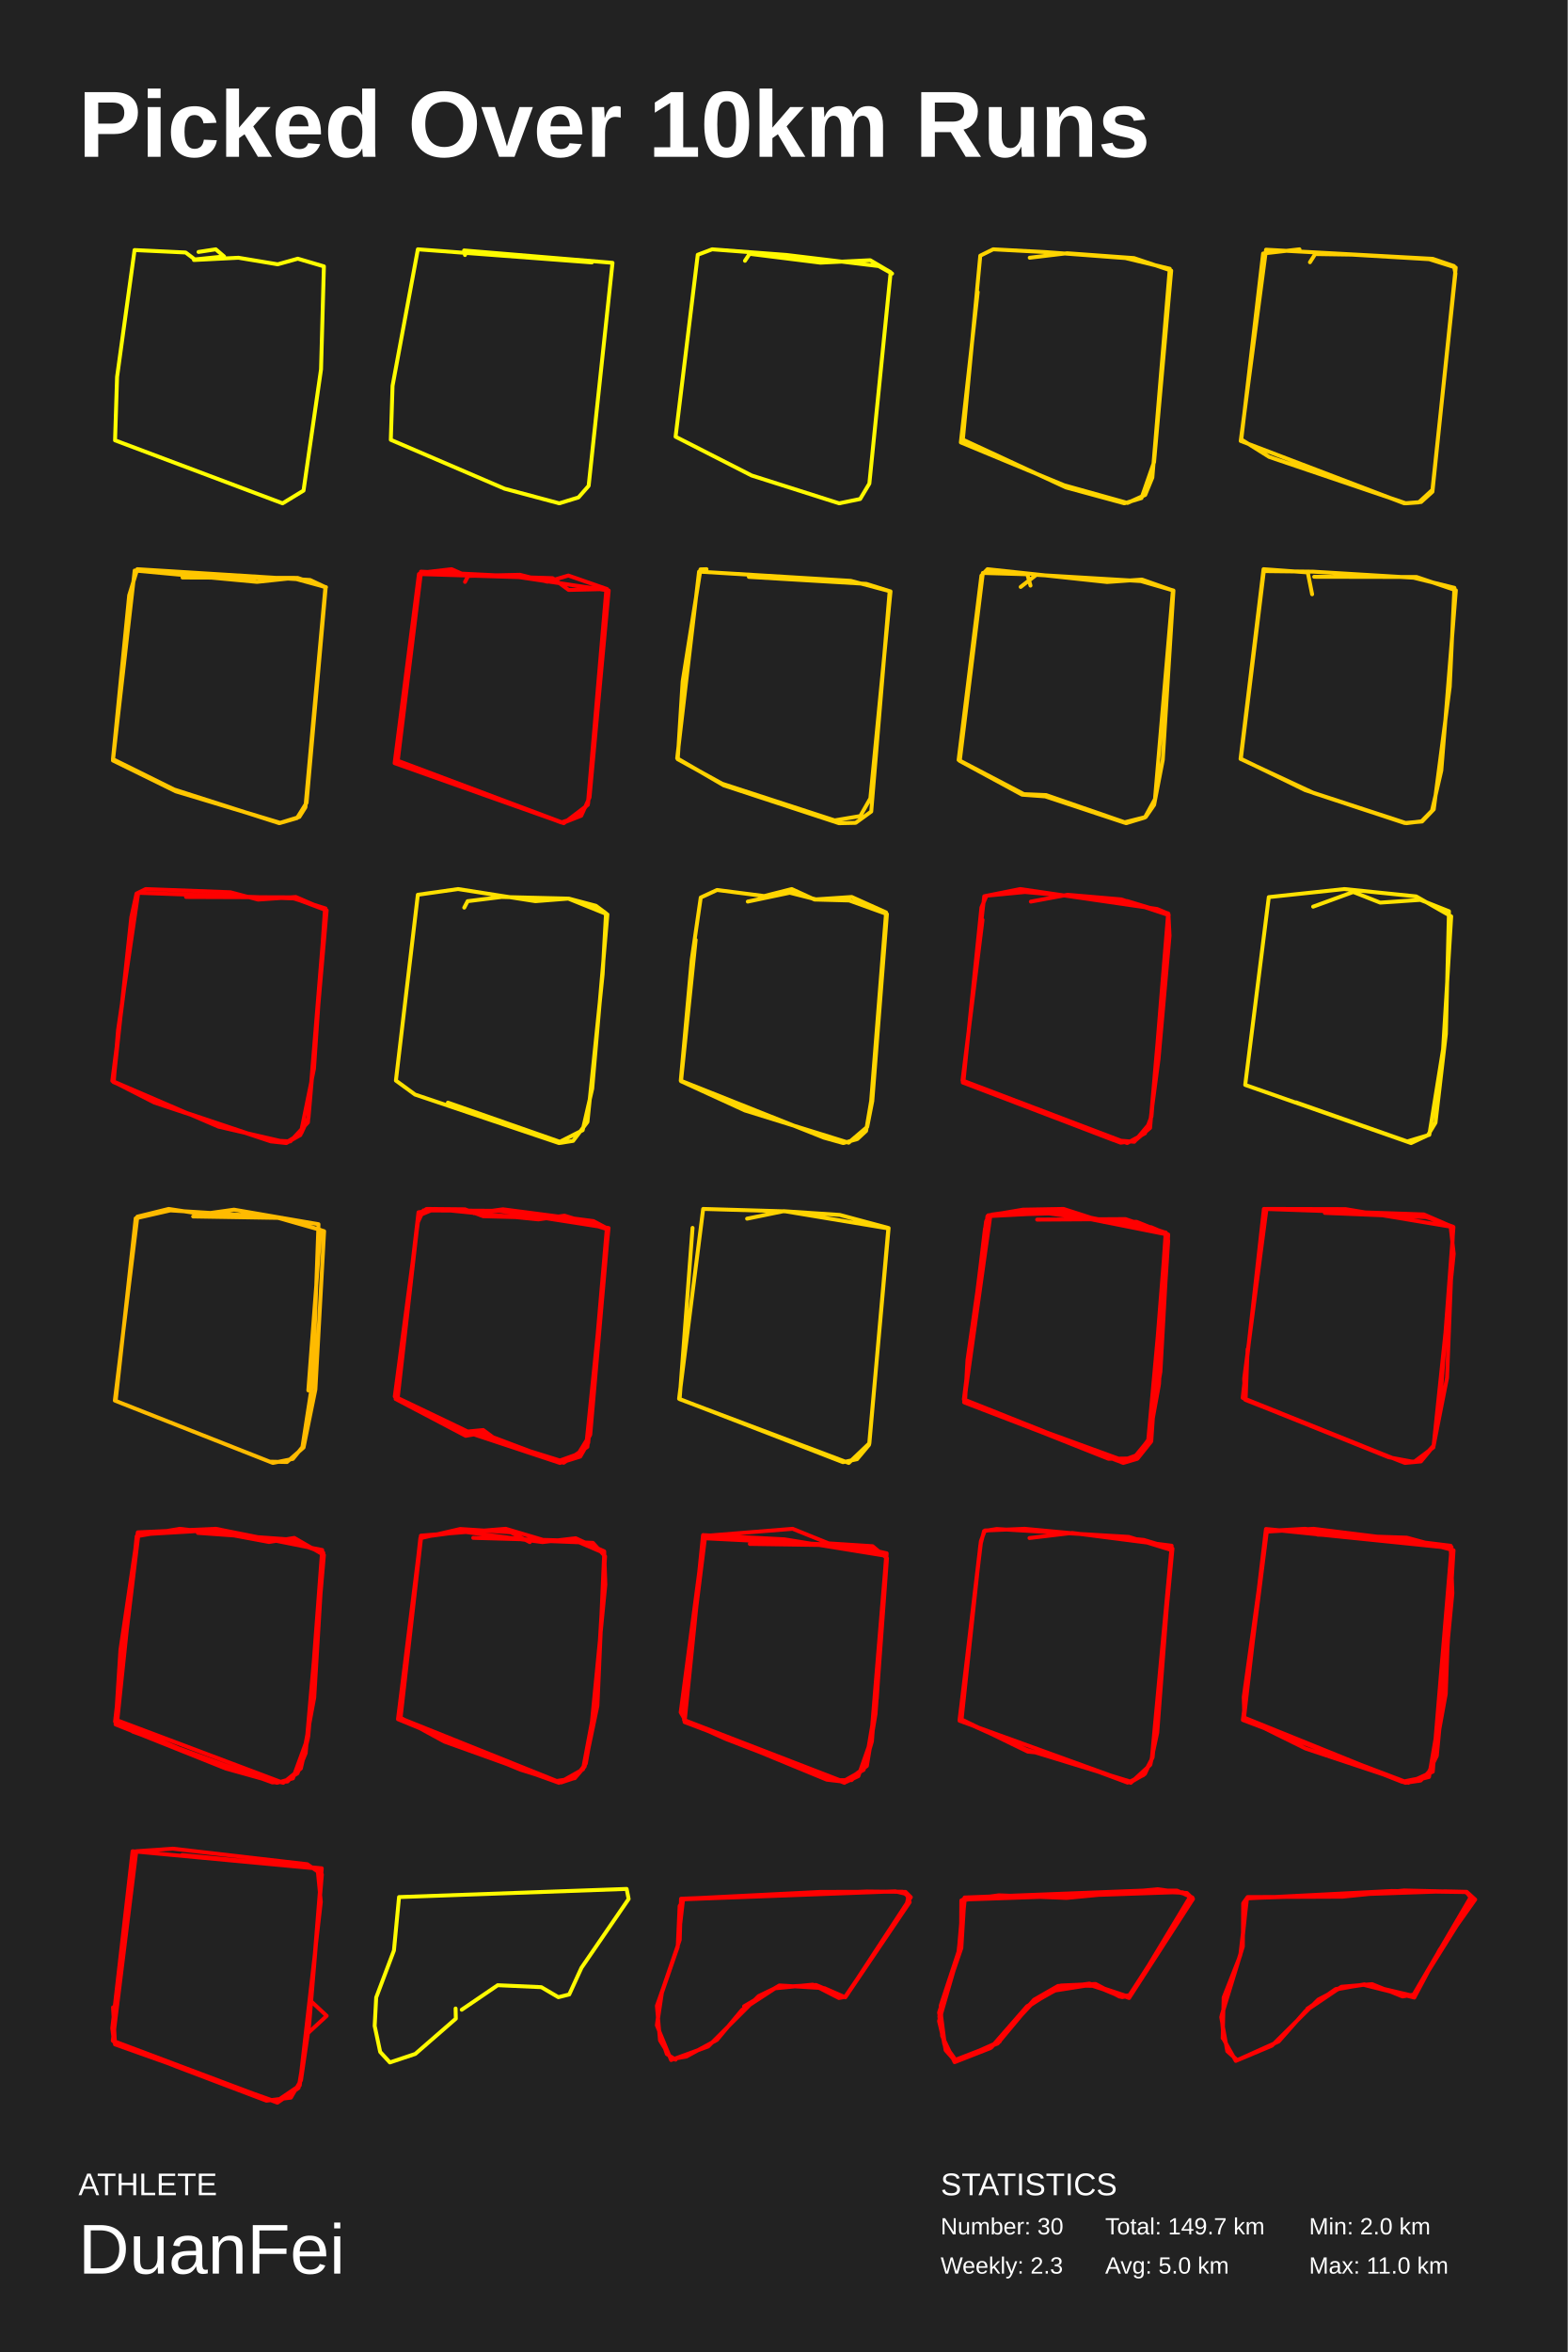
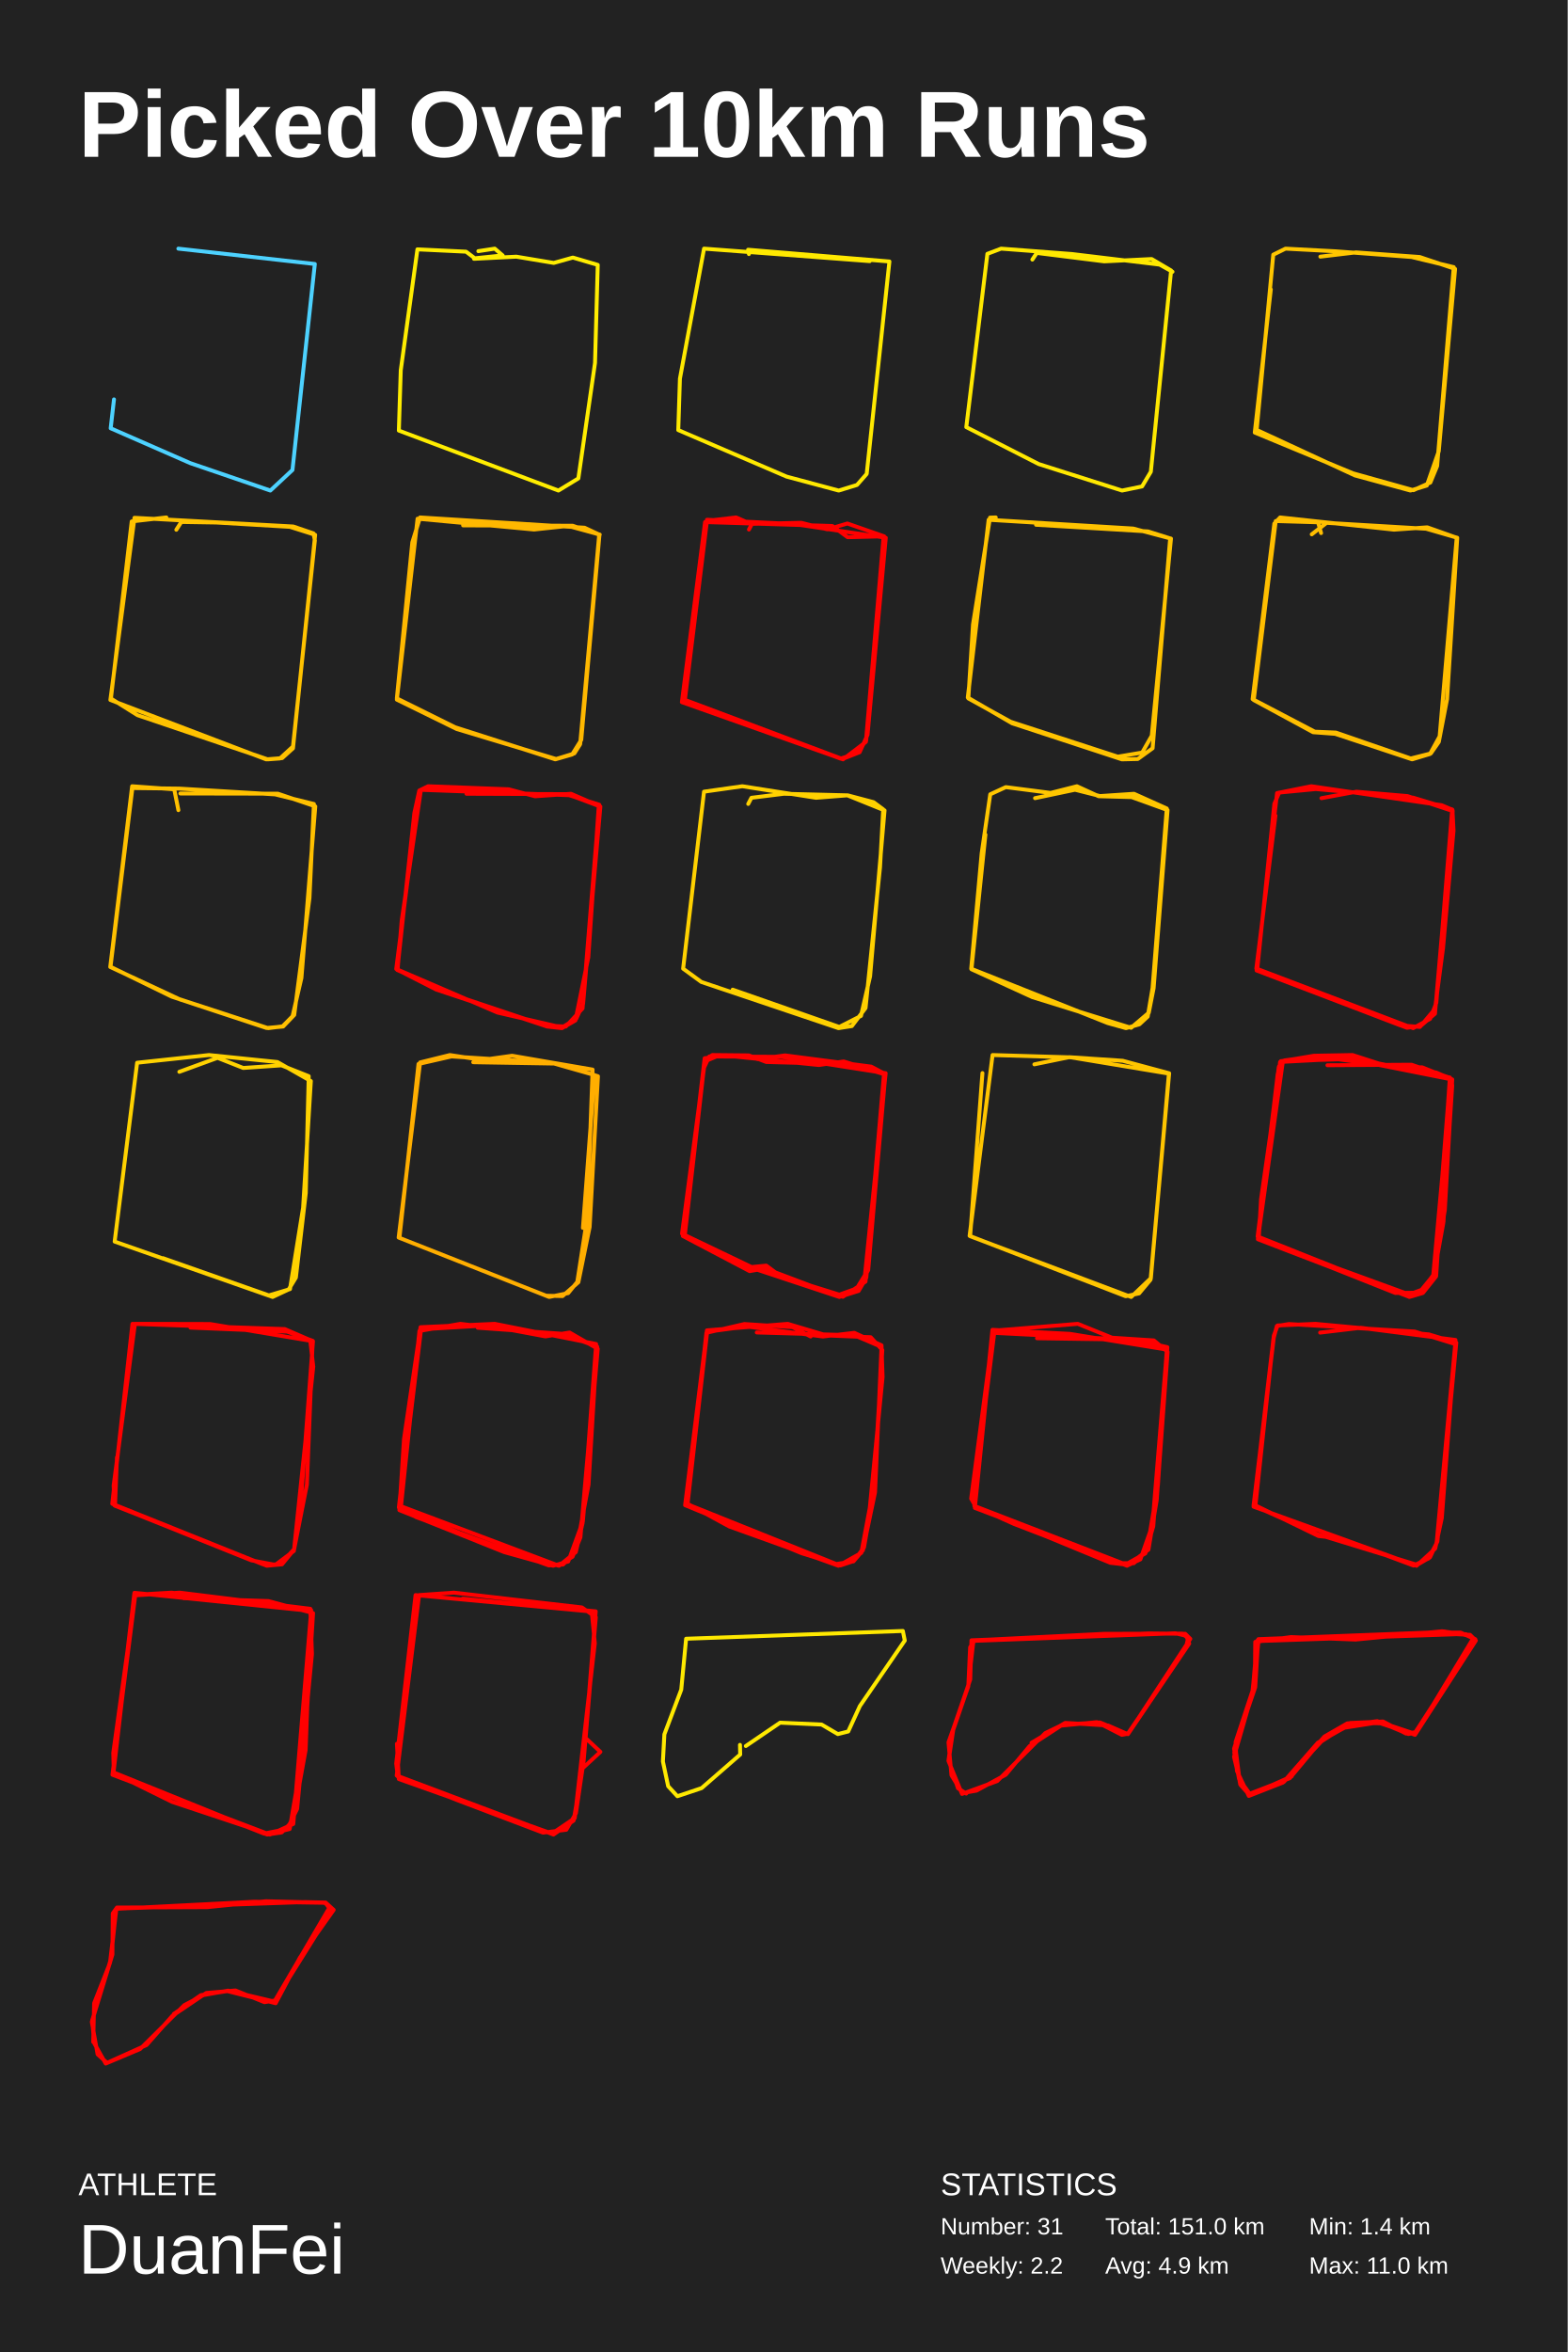
<svg xmlns="http://www.w3.org/2000/svg" baseProfile="full" height="300mm" version="1.1" viewBox="0,0,200,300" width="200mm">
  <defs />
  <rect fill="#222222" height="300" width="200" x="0" y="0" />
  <text fill="#FFFFFF" style="font-size:12px; font-family:Arial; font-weight:bold;" x="10" y="20">Picked Over 10km Runs</text>
  <text fill="#FFFFFF" style="font-size:4px; font-family:Arial" x="10" y="280">ATHLETE</text>
  <text fill="#FFFFFF" style="font-size:9px; font-family:Arial" x="10" y="290">DuanFei</text>
  <text fill="#FFFFFF" style="font-size:4px; font-family:Arial" x="120" y="280">STATISTICS</text>
-   <text fill="#FFFFFF" style="font-size:3px; font-family:Arial" x="120" y="285">Number: 30</text>
-   <text fill="#FFFFFF" style="font-size:3px; font-family:Arial" x="120" y="290">Weekly: 2.3</text>
-   <text fill="#FFFFFF" style="font-size:3px; font-family:Arial" x="141" y="285">Total: 149.7 km</text>
-   <text fill="#FFFFFF" style="font-size:3px; font-family:Arial" x="141" y="290">Avg: 5.0 km</text>
-   <text fill="#FFFFFF" style="font-size:3px; font-family:Arial" x="167" y="285">Min: 2.0 km</text>
+   <text fill="#FFFFFF" style="font-size:3px; font-family:Arial" x="120" y="285">Number: 31</text>
+   <text fill="#FFFFFF" style="font-size:3px; font-family:Arial" x="120" y="290">Weekly: 2.2</text>
+   <text fill="#FFFFFF" style="font-size:3px; font-family:Arial" x="141" y="285">Total: 151.0 km</text>
+   <text fill="#FFFFFF" style="font-size:3px; font-family:Arial" x="141" y="290">Avg: 4.9 km</text>
+   <text fill="#FFFFFF" style="font-size:3px; font-family:Arial" x="167" y="285">Min: 1.4 km</text>
  <text fill="#FFFFFF" style="font-size:3px; font-family:Arial" x="167" y="290">Max: 11.0 km</text>
-   <polyline fill="none" points="24.743,33.163 30.415,32.876 35.429,33.713 37.991,32.996 41.322,33.976 40.956,47.104 38.723,62.574 36.052,64.2 14.678,56.166 14.935,48.084 17.167,31.896 23.681,32.207 24.853,33.091 28.586,32.709 27.524,31.8 25.328,32.135" stroke="#ffff00" stroke-linecap="round" stroke-linejoin="round" stroke-width="0.5" />
-   <polyline fill="none" points="59.323,32.528 59.212,31.946 78.142,33.522 75.098,61.969 73.799,63.448 71.349,64.2 64.371,62.333 49.858,56.1 50.081,49.213 53.31,31.8 75.507,33.473" stroke="#fffb00" stroke-linecap="round" stroke-linejoin="round" stroke-width="0.5" />
-   <polyline fill="none" points="95.041,33.264 95.629,32.376 104.665,33.504 111.02,33.192 113.628,34.728 110.91,61.68 109.734,63.648 107.053,64.2 95.886,60.648 86.188,55.704 89.017,32.496 90.853,31.8 100.331,32.52 112.085,33.936 113.812,34.896" stroke="#fff900" stroke-linecap="round" stroke-linejoin="round" stroke-width="0.5" />
-   <polyline fill="none" points="131.369,32.872 136.146,32.3 144.678,32.92 149.418,34.516 147.231,58.935 145.626,63.533 143.439,64.2 136,62.175 122.837,56.076 125.061,32.61 126.702,31.8 133.448,32.157 143.584,32.92 149.236,34.278 147.012,60.912 146.1,63.128 143.84,64.152 135.745,61.889 122.582,56.434 124.733,37.256" stroke="#ffd500" stroke-linecap="round" stroke-linejoin="round" stroke-width="0.5" />
-   <polyline fill="none" points="167.119,33.449 167.787,32.406 172.464,32.479 182.337,33.061 185.715,34.128 182.746,62.721 181.298,64.03 179.145,64.2 158.285,56.246 161.514,31.849 182.783,33.013 185.493,33.934 185.678,34.88 182.746,62.478 181.001,64.079 179.368,64.2 161.922,58.283 158.359,56.052 161.143,32.334 165.783,31.8" stroke="#ffd000" stroke-linecap="round" stroke-linejoin="round" stroke-width="0.5" />
-   <polyline fill="none" points="23.285,73.663 37.966,73.711 41.553,74.92 39.112,102.391 37.892,104.348 35.636,105.0 22.213,100.699 14.41,96.834 16.481,75.934 17.516,72.6 39.556,73.977 41.516,74.895 38.965,102.971 38.188,104.203 35.747,104.952 22.435,100.941 14.41,97.003 17.183,72.769 32.789,74.219 37.337,73.736 41.59,74.895" stroke="#ffc600" stroke-linecap="round" stroke-linejoin="round" stroke-width="0.5" />
-   <polyline fill="none" points="59.326,74.222 59.728,73.459 66.337,73.316 69.843,74.199 72.508,73.411 77.365,75.105 74.992,102.662 71.924,105.0 50.343,97.342 53.447,73.22 70.5,73.745 72.545,75.248 77.438,75.129 75.028,102.495 73.75,104.189 71.596,104.905 50.598,97.031 53.702,72.91 65.351,73.483 77.657,75.32 75.211,101.708 74.152,104.046 71.851,104.952 50.744,97.031 53.702,73.053 57.61,72.6 59.289,73.34" stroke="red" stroke-linecap="round" stroke-linejoin="round" stroke-width="0.5" />
-   <polyline fill="none" points="95.537,73.584 110.524,74.472 113.5,75.408 111.149,103.512 109.165,104.952 107.034,105.0 92.341,100.176 86.39,96.72 89.182,72.912 108.541,74.088 113.61,75.432 111.038,101.832 109.753,104.088 106.483,104.64 92.121,99.96 86.464,96.84 87.088,86.928 89.366,72.624 90.137,72.6" stroke="#ffd200" stroke-linecap="round" stroke-linejoin="round" stroke-width="0.5" />
-   <polyline fill="none" points="130.216,74.863 132.205,73.322 145.542,74.117 149.705,75.32 148.342,96.936 147.237,102.665 146.169,104.206 143.479,104.88 133.458,101.413 130.621,101.293 122.295,96.936 125.205,73.418 125.979,72.6 141.232,74.237 145.69,73.924 149.632,75.32 147.348,101.919 146.058,104.278 143.663,105.0 133.347,101.582 130.4,101.365 122.442,97.057 125.389,73.081 131.063,73.25 131.468,74.694" stroke="#ffcc00" stroke-linecap="round" stroke-linejoin="round" stroke-width="0.5" />
-   <polyline fill="none" points="167.657,73.57 180.723,73.594 185.734,75.292 183.878,98.283 182.69,103.399 181.354,104.757 179.424,105.0 166.506,100.78 158.303,96.779 161.236,72.843 167.509,72.915 180.352,73.691 185.548,74.977 184.954,87.588 182.913,103.23 181.428,104.782 179.201,104.976 167.583,101.144 158.266,96.803 161.199,72.6 166.841,73.012 167.397,75.801" stroke="#ffce00" stroke-linecap="round" stroke-linejoin="round" stroke-width="0.5" />
-   <polyline fill="none" points="23.736,114.409 37.227,114.457 41.454,116.042 40.057,136.313 38.33,144.767 36.528,145.8 34.543,145.584 19.692,140.636 14.509,137.994 15.06,131.39 17.634,113.88 37.484,114.601 41.528,115.874 39.286,143.158 37.043,145.584 34.213,145.44 22.67,141.573 14.472,138.018 16.751,117.003 17.413,113.976 18.589,113.4 29.397,113.808 32.926,114.745 37.742,114.409 41.675,116.114 39.359,142.534 38.44,144.551 36.528,145.704 27.89,143.711 14.325,137.874 16.31,122.407" stroke="red" stroke-linecap="round" stroke-linejoin="round" stroke-width="0.5" />
-   <polyline fill="none" points="59.228,115.768 59.658,114.947 64,114.408 72.576,114.619 76.021,115.534 77.313,116.495 76.882,124.278 74.944,143.104 73.114,145.519 71.32,145.8 52.948,139.611 50.508,137.829 53.307,114.127 58.438,113.4 68.306,114.947 72.504,114.619 77.492,116.635 75.554,138.861 74.334,144.159 71.428,145.636 57.146,140.642" stroke="#ffe100" stroke-linecap="round" stroke-linejoin="round" stroke-width="0.5" />
-   <polyline fill="none" points="95.4,114.997 100.755,113.87 104.097,114.715 108.66,114.41 113.044,116.382 111.14,140.424 110.493,144.25 109.379,145.283 107.582,145.8 105.139,145.119 86.848,137.841 88.249,122.392 89.399,114.48 91.483,113.517 97.485,114.292 101.006,113.4 103.917,114.738 108.337,114.856 113.152,116.593 111.284,140.447 110.637,143.734 108.265,145.753 95.041,141.644 86.884,137.912 88.752,119.88" stroke="#ffd500" stroke-linecap="round" stroke-linejoin="round" stroke-width="0.5" />
-   <polyline fill="none" points="131.513,115.001 136.198,114.13 143.046,114.719 149.1,116.72 146.722,143.869 144.812,145.494 142.974,145.753 122.828,138.077 125.567,114.318 130.144,113.4 147.623,115.943 149.064,116.555 149.208,119.357 147.803,135.087 146.722,143.234 144.703,145.635 142.073,145.423 122.9,138.077 125.206,115.755 125.855,114.248 130.756,113.777 143.803,114.931 149.028,116.508 146.902,142.409 146.073,144.552 143.803,145.8 122.792,137.818 125.35,117.332" stroke="red" stroke-linecap="round" stroke-linejoin="round" stroke-width="0.5" />
-   <polyline fill="none" points="167.524,115.646 172.644,113.774 176.082,115.131 181.202,114.78 184.854,116.231 184.46,131.881 183.135,143.203 182.169,144.794 180.02,145.8 158.86,138.384 161.867,114.429 171.499,113.4 180.665,114.336 185.14,116.886 184.102,133.846 182.348,144.747 179.519,145.589 165.34,140.607" stroke="#ffe200" stroke-linecap="round" stroke-linejoin="round" stroke-width="0.5" />
-   <polyline fill="none" points="24.64,155.163 36.031,155.35 41.35,157.041 40.236,177.232 38.727,184.628 36.606,186.483 34.414,186.436 14.65,178.641 17.525,155.186 21.514,154.2 25.826,154.857 29.851,154.294 40.631,156.149 39.912,175.988 38.583,184.581 37.361,186.083 34.81,186.6 14.758,178.688 17.309,155.397 21.729,154.388 35.097,155.233 40.883,156.877 39.337,177.35" stroke="#ffbb00" stroke-linecap="round" stroke-linejoin="round" stroke-width="0.5" />
-   <polyline fill="none" points="60.476,154.749 64.164,154.248 75.704,155.751 77.42,156.658 75.046,184.023 74.024,185.789 71.431,186.6 59.417,182.616 50.726,178.417 53.392,155.059 55.437,154.2 68.692,155.536 72.015,155.059 77.603,156.777 75.302,182.997 73.841,185.765 71.468,186.552 61.462,182.783 59.417,183.141 50.47,178.441 53.428,154.892 54.414,154.2 59.308,154.248 61.645,155.131 73.148,155.441 77.603,156.825 74.937,184.548 71.906,186.576 63.544,183.809 61.645,182.401 59.673,182.592 50.361,178.13 53.319,155.87 54.013,154.391 63.617,154.439 77.639,156.634 74.864,183.665 73.768,185.455 71.431,186.29 59.709,182.64 50.58,178.345 53.392,154.629 54.706,154.439" stroke="red" stroke-linecap="round" stroke-linejoin="round" stroke-width="0.5" />
-   <polyline fill="none" points="95.312,155.444 99.963,154.487 107.142,154.966 113.368,156.641 110.878,184.279 109.339,186.121 107.545,186.504 86.632,178.416 89.708,154.2 100.22,154.511 113.331,156.689 110.914,184.088 108.277,186.6 86.705,178.464 88.353,156.617" stroke="#ffd400" stroke-linecap="round" stroke-linejoin="round" stroke-width="0.5" />
-   <polyline fill="none" points="132.316,155.565 143.58,155.496 148.752,157.255 146.662,183.499 145.528,185.443 143.368,186.299 123,178.871 125.976,155.126 133.485,154.732 146.874,156.538 148.858,157.394 149.035,158.25 147.831,176.741 146.556,183.754 145.387,185.559 144.041,186.299 141.242,185.883 123.107,178.917 123.425,173.501 126.082,155.01 135.221,154.732 148.823,157.44 147.866,176.51 146.52,183.684 144.607,186.021 141.419,186.068 123.036,178.755 125.657,156.723 126.401,154.964 135.575,154.617 148.716,157.209 146.874,183.846 145.103,186.068 143.297,186.6 122.965,178.5 125.799,155.797 126.401,154.987 130.51,154.293 135.681,154.2 140.853,155.866 144.997,155.843 149.035,157.463 148.043,174.959 146.591,183.522 144.785,185.998 142.518,186.299 123.071,178.547 125.834,155.704 126.578,154.917 130.651,154.362 145.67,156.237 148.893,157.44 146.485,183.73 145.528,185.42 143.155,186.299 123,178.847 126.33,155.172" stroke="red" stroke-linecap="round" stroke-linejoin="round" stroke-width="0.5" />
-   <polyline fill="none" points="169.019,154.708 181.944,155.241 185.388,156.475 184.61,175.736 182.907,184.374 181.018,186.431 178.722,186.406 158.538,178.301 161.241,154.2 181.648,154.902 185.055,156.378 185.462,159.935 182.87,184.616 180.388,186.479 177.166,185.874 158.834,178.518 158.723,175.857 161.575,154.2 171.648,154.224 185.425,156.523 183.611,180.527 182.87,184.471 181.277,186.406 179.24,186.6 158.908,178.567 159.167,172.082" stroke="red" stroke-linecap="round" stroke-linejoin="round" stroke-width="0.5" />
-   <polyline fill="none" points="25.241,195.522 37.185,196.376 41.214,198.012 40.089,216.537 38.419,225.431 36.676,227.234 34.752,227.353 16.964,220.878 14.786,219.407 17.654,195.735 26.439,195.213 34.317,196.684 37.548,196.162 41.323,198.344 39.327,221.47 37.366,226.831 35.333,227.4 28.799,225.574 14.749,219.952 15.367,210.418 17.581,195.451 27.528,195 41.105,197.704 39.29,221.684 38.383,225.574 36.132,227.4 14.967,219.431 17.436,195.949 22.918,195 37.693,196.755 41.251,198.06 39,223.605 37.947,226.19 36.023,227.376 28.036,225.194 14.677,219.597 16.419,204.464" stroke="red" stroke-linecap="round" stroke-linejoin="round" stroke-width="0.5" />
-   <polyline fill="none" points="60.373,196.156 73.438,196.533 77.083,198.089 76.217,217.567 74.593,225.325 73.33,226.811 71.02,227.164 51.097,219.171 53.732,196.061 59.001,195.354 69.215,196.698 73.438,196.203 77.083,197.877 77.228,202.122 75.315,221.67 74.737,224.948 73.366,226.763 71.597,227.353 66.4,225.726 50.772,219.288 53.696,195.873 64.523,195.0 69.757,196.556 75.64,196.792 77.192,198.514 76.073,216.671 74.376,225.679 71.309,227.4 56.691,222.142 51.061,219.076 53.624,196.203 58.713,195.024 65.173,195.448 67.591,196.698" stroke="red" stroke-linecap="round" stroke-linejoin="round" stroke-width="0.5" />
-   <polyline fill="none" points="95.661,196.931 108.75,197.124 113.122,198.127 111.859,216.614 110.387,225.369 108.636,227.057 106.195,227.054 92.595,221.806 87.471,219.51 86.839,218.406 89.776,196.203 107.451,197.095 113.057,198.426 111.237,222.116 110.174,225.747 107.551,227.224 87.264,219.386 89.691,195.802 100.078,196.343 113.069,198.453 111.12,221.956 109.511,226.542 107.936,227.291 105.475,227 87.35,219.529 87.161,218.36 89.975,195.901 101.124,195.0 105.719,196.858 111.32,197.221 113.161,198.757 111.698,218.613 110.592,225.244 107.734,227.4 87.337,219.654 89.57,197.832" stroke="red" stroke-linecap="round" stroke-linejoin="round" stroke-width="0.5" />
-   <polyline fill="none" points="131.338,196.175 136.771,195.528 149.471,197.158 147.636,221.021 146.755,225.098 144.259,227.4 122.419,219.486 125.135,196.583 125.649,195.216 130.714,195 145.911,196.415 149.581,197.518 147.049,224.139 146.058,226.273 144.332,227.28 130.971,223.179 122.419,219.342 125.135,196.847 125.539,195.288 127.154,195.024 144.002,196.031 149.434,197.71 146.938,224.378 145.874,226.417 143.855,227.376 134.055,223.731 131.118,223.419 122.676,219.318 125.062,197.111" stroke="red" stroke-linecap="round" stroke-linejoin="round" stroke-width="0.5" />
-   <polyline fill="none" points="168.098,195.746 179.473,196.131 185.438,197.742 184.259,216.721 182.713,225.572 181.241,227.111 179.289,227.4 158.71,219.078 161.471,195.289 166.478,195.0 185.143,197.333 184.444,216.071 182.676,225.788 181.02,227.159 178.884,227.28 158.599,219.27 161.508,195.024 185.18,197.333 184.039,216.528 182.308,226.654 179.547,227.352 166.551,223.022 158.747,219.174 158.673,216.456 161.655,195.048 185.18,197.454 182.787,225.981 179.658,227.4 158.562,219.39 161.618,195.361 167.582,195.0 185.069,197.165 185.29,203.227 183.302,223.96 181.977,226.654 179.289,227.184" stroke="red" stroke-linecap="round" stroke-linejoin="round" stroke-width="0.5" />
-   <polyline fill="none" points="23.225,236.605 41.05,238.305 39.68,255.256 41.677,257.126 39.281,259.337 38.092,266.323 35.39,268.2 14.388,260.297 17.39,236.127 22.05,235.8 39.201,237.783 41.065,239.093 39.434,258.344 38.401,265.338 37.109,267.555 33.992,267.946 22.528,263.601 14.538,260.437 14.323,258.696 16.913,236.129 40.514,238.335 40.93,242.592 38.242,265.996 35.192,268.065 14.673,260.765 14.42,256.037" stroke="red" stroke-linecap="round" stroke-linejoin="round" stroke-width="0.5" />
-   <polyline fill="none" points="58.908,256.342 63.499,253.216 69.058,253.466 71.235,254.744 72.621,254.396 74.182,250.992 80.2,242.216 79.943,240.934 50.909,241.974 50.257,248.786 47.995,254.78 47.8,258.409 48.503,261.725 49.74,263.066 52.984,261.979 58.153,257.482 58.124,256.188" stroke="#fffb00" stroke-linecap="round" stroke-linejoin="round" stroke-width="0.5" />
-   <polyline fill="none" points="94.927,255.904 99.437,253.243 105.181,253.595 107.792,254.739 115.582,243.317 115.897,241.894 115.128,241.289 104.657,241.315 87.154,242.197 86.429,248.435 83.804,255.846 84.204,260.259 85.665,262.648 87.558,262.316 91.468,260.19 94.663,256.361 98.884,253.611 103.696,253.143 107.023,254.846 107.89,254.69 116.051,242.624 115.663,241.59 114.22,241.242 87.276,242.255 86.705,243.102 86.463,248.321 84.304,254.586 83.8,258.33 85.616,262.758 90.342,261.032 96.773,254.608 99.151,253.458 104.102,253.188 107.842,254.755 116.2,241.989 115.519,241.313 110.606,241.261 86.883,242.183 86.718,247.435 84.477,253.953 83.826,258.263 85.073,261.994 86.185,262.712" stroke="red" stroke-linecap="round" stroke-linejoin="round" stroke-width="0.5" />
-   <polyline fill="none" points="131.095,255.992 135.348,253.256 139.767,253.057 142.834,254.673 144.269,254.468 151.837,241.926 150.165,241.149 146.317,241.128 123.064,242.03 122.234,249.363 119.8,257.785 120.622,261.235 121.795,262.774 127.277,260.651 131.695,255.357 133.859,254.008 139.362,253.141 143.967,254.675 152.153,242.275 151.421,241.485 147.672,240.971 136.07,242.084 127.427,241.749 122.644,242.399 122.596,248.078 119.804,256.7 120.639,261.512 121.939,262.973 126.481,261.15 131.918,255.068 134.977,253.309 138.839,253.114 143.913,254.781 152.126,242.037 150.887,241.367 145.954,241.179 122.889,242.249 122.312,248.871 119.834,257.215 120.474,260.746 122.013,262.888 126.608,261.003 131.901,255.303 135.855,253.248 139.796,253.302 144.045,254.846 152.2,242.213 151.42,241.451 147.037,241.251 123.079,242.274 122.452,248.43 120.014,255.808 120.192,259.678 121.785,263.029 126.372,261.232 131.035,255.894 135.246,253.516 138.997,253.008 143.139,254.738 144.088,254.568 151.878,242.664 151.612,241.682 150.269,241.345 123.03,242.285 122.645,248.47 119.963,256.333 120.57,261.05 121.922,262.905 127.543,260.398" stroke="red" stroke-linecap="round" stroke-linejoin="round" stroke-width="0.5" />
-   <polyline fill="none" points="166.779,256.223 170.41,253.706 173.95,253.163 180.429,254.792 183.673,248.683 188.2,242.289 187.119,241.304 184.345,241.24 159.07,242.119 158.354,248.868 155.853,257.059 156.109,260.115 157.658,262.869 162.266,260.928 168.181,255.05 170.754,253.702 174.068,253.102 180.249,254.568 187.868,242.38 187.075,241.322 179.123,241.131 171.252,241.924 159.165,241.974 158.603,242.757 158.558,248.276 155.8,257.285 156.573,261.634 157.838,262.773 163.127,260.393 166.582,256.485 171.129,253.414 175.04,253.079 178.927,254.651 180.339,254.418 187.699,241.858 186.968,241.337 177.558,241.197 159.089,242.145 158.232,249.397 156.109,254.785 155.985,259.975" stroke="red" stroke-linecap="round" stroke-linejoin="round" stroke-width="0.5" />
+   <polyline fill="none" points="22.755,31.714 40.166,33.672 37.311,59.946 34.492,62.571 24.27,59.071 14.12,54.627 14.543,50.943" stroke="#4dd2ff" stroke-linecap="round" stroke-linejoin="round" stroke-width="0.5" />
+   <polyline fill="none" points="60.469,33.012 65.872,32.739 70.647,33.536 73.087,32.853 76.259,33.787 75.91,46.289 73.784,61.023 71.24,62.571 50.884,54.92 51.128,47.223 53.254,31.805 59.459,32.101 60.574,32.944 64.129,32.58 63.118,31.714 61.027,32.033" stroke="#ffed00" stroke-linecap="round" stroke-linejoin="round" stroke-width="0.5" />
+   <polyline fill="none" points="95.546,32.407 95.44,31.853 113.469,33.354 110.57,60.447 109.333,61.855 106.999,62.571 100.354,60.793 86.531,54.857 86.743,48.298 89.819,31.714 110.959,33.308" stroke="#ffe900" stroke-linecap="round" stroke-linejoin="round" stroke-width="0.5" />
+   <polyline fill="none" points="131.706,33.109 132.265,32.263 140.872,33.337 146.924,33.04 149.408,34.503 146.819,60.172 145.699,62.046 143.146,62.571 132.51,59.189 123.275,54.48 125.968,32.377 127.718,31.714 136.743,32.4 147.938,33.749 149.583,34.663" stroke="#ffe800" stroke-linecap="round" stroke-linejoin="round" stroke-width="0.5" />
+   <polyline fill="none" points="168.447,32.735 172.996,32.191 181.122,32.781 185.637,34.301 183.553,57.557 182.025,61.936 179.941,62.571 172.857,60.643 160.321,54.835 162.439,32.486 164.002,31.714 170.426,32.055 180.08,32.781 185.463,34.074 183.345,59.44 182.477,61.55 180.323,62.526 172.614,60.371 160.078,55.175 162.127,36.91" stroke="#ffc600" stroke-linecap="round" stroke-linejoin="round" stroke-width="0.5" />
+   <polyline fill="none" points="22.494,67.571 23.131,66.577 27.585,66.647 36.988,67.201 40.205,68.217 37.377,95.448 35.998,96.695 33.948,96.857 14.081,89.282 17.156,66.046 37.412,67.155 39.993,68.033 40.17,68.933 37.377,95.217 35.715,96.742 34.16,96.857 17.545,91.222 14.151,89.097 16.803,66.508 21.222,66" stroke="#ffc200" stroke-linecap="round" stroke-linejoin="round" stroke-width="0.5" />
+   <polyline fill="none" points="59.081,67.013 73.063,67.059 76.479,68.209 74.155,94.372 72.993,96.236 70.844,96.857 58.06,92.761 50.628,89.08 52.601,69.176 53.587,66 74.577,67.312 76.444,68.186 74.014,94.924 73.274,96.098 70.95,96.811 58.271,92.991 50.628,89.241 53.27,66.161 68.132,67.542 72.464,67.082 76.514,68.186" stroke="#ffb800" stroke-linecap="round" stroke-linejoin="round" stroke-width="0.5" />
+   <polyline fill="none" points="95.548,67.545 95.931,66.818 102.226,66.682 105.564,67.522 108.103,66.773 112.729,68.386 110.468,94.63 107.547,96.857 86.993,89.563 89.949,66.591 106.19,67.091 108.138,68.522 112.798,68.409 110.503,94.471 109.286,96.085 107.234,96.766 87.236,89.268 90.193,66.295 101.287,66.841 113.007,68.59 110.677,93.722 109.668,95.948 107.477,96.812 87.376,89.268 90.193,66.432 93.914,66 95.514,66.704" stroke="red" stroke-linecap="round" stroke-linejoin="round" stroke-width="0.5" />
+   <polyline fill="none" points="132.178,66.937 146.452,67.783 149.285,68.674 147.046,95.44 145.157,96.811 143.128,96.857 129.134,92.263 123.467,88.972 126.126,66.297 144.562,67.417 149.39,68.697 146.941,93.84 145.717,95.989 142.603,96.514 128.924,92.057 123.537,89.086 124.132,79.646 126.301,66.023 127.035,66.0" stroke="#ffc300" stroke-linecap="round" stroke-linejoin="round" stroke-width="0.5" />
+   <polyline fill="none" points="167.348,68.155 169.243,66.688 181.945,67.444 185.91,68.591 184.612,89.177 183.559,94.633 182.541,96.101 179.98,96.743 170.436,93.441 167.734,93.327 159.804,89.177 162.576,66.779 163.313,66.0 177.84,67.559 182.085,67.261 185.84,68.591 183.664,93.923 182.436,96.169 180.155,96.857 170.331,93.602 167.524,93.396 159.945,89.292 162.752,66.459 168.155,66.619 168.541,67.995" stroke="#ffbe00" stroke-linecap="round" stroke-linejoin="round" stroke-width="0.5" />
+   <polyline fill="none" points="23.007,101.21 35.45,101.233 40.223,102.85 38.455,124.745 37.324,129.619 36.051,130.912 34.213,131.143 21.911,127.124 14.098,123.313 16.891,100.517 22.865,100.586 35.097,101.325 40.046,102.549 39.48,114.56 37.536,129.457 36.122,130.935 34.001,131.12 22.936,127.471 14.063,123.336 16.856,100.286 22.229,100.678 22.759,103.335" stroke="#ffc000" stroke-linecap="round" stroke-linejoin="round" stroke-width="0.5" />
+   <polyline fill="none" points="59.51,101.246 72.359,101.292 76.385,102.802 75.055,122.108 73.409,130.159 71.694,131.143 69.803,130.937 55.659,126.225 50.723,123.709 51.248,117.419 53.699,100.743 72.604,101.429 76.455,102.642 74.32,128.627 72.184,130.937 69.488,130.8 58.495,127.117 50.688,123.732 52.858,103.717 53.489,100.835 54.609,100.286 64.902,100.675 68.263,101.567 72.849,101.246 76.595,102.871 74.39,128.032 73.514,129.953 71.694,131.051 63.466,129.153 50.548,123.595 52.438,108.864" stroke="red" stroke-linecap="round" stroke-linejoin="round" stroke-width="0.5" />
+   <polyline fill="none" points="95.455,102.541 95.865,101.759 100.0,101.246 108.168,101.447 111.448,102.318 112.679,103.233 112.269,110.646 110.423,128.575 108.68,130.875 106.972,131.143 89.474,125.248 87.151,123.552 89.816,100.978 94.703,100.286 104.101,101.759 108.099,101.447 112.849,103.367 111.004,124.534 109.842,129.58 107.074,130.987 93.473,126.231" stroke="#ffd100" stroke-linecap="round" stroke-linejoin="round" stroke-width="0.5" />
+   <polyline fill="none" points="132.048,101.806 137.147,100.733 140.33,101.538 144.676,101.247 148.852,103.126 147.038,126.023 146.422,129.667 145.361,130.651 143.65,131.143 141.323,130.494 123.903,123.563 125.237,108.85 126.333,101.314 128.318,100.398 134.033,101.135 137.387,100.286 140.159,101.56 144.368,101.672 148.954,103.327 147.175,126.045 146.559,129.175 144.3,131.098 131.706,127.185 123.937,123.63 125.717,106.457" stroke="#ffc600" stroke-linecap="round" stroke-linejoin="round" stroke-width="0.5" />
+   <polyline fill="none" points="168.584,101.811 173.046,100.981 179.567,101.542 185.334,103.448 183.068,129.304 181.249,130.851 179.499,131.098 160.312,123.788 162.921,101.16 167.28,100.286 183.926,102.708 185.299,103.291 185.437,105.959 184.098,120.94 183.068,128.699 181.146,130.986 178.641,130.784 160.381,123.788 162.577,102.528 163.195,101.093 167.863,100.645 180.288,101.743 185.265,103.246 183.24,127.914 182.45,129.954 180.288,131.143 160.278,123.541 162.715,104.031" stroke="red" stroke-linecap="round" stroke-linejoin="round" stroke-width="0.5" />
+   <polyline fill="none" points="22.88,136.71 27.757,134.928 31.03,136.22 35.907,135.886 39.385,137.267 39.01,152.173 37.748,162.956 36.827,164.471 34.781,165.429 14.628,158.366 17.493,135.552 26.665,134.571 35.395,135.463 39.658,137.891 38.669,154.044 36.998,164.426 34.304,165.228 20.8,160.483" stroke="#ffd200" stroke-linecap="round" stroke-linejoin="round" stroke-width="0.5" />
+   <polyline fill="none" points="60.372,135.488 71.22,135.667 76.286,137.277 75.225,156.507 73.787,163.55 71.768,165.317 69.68,165.272 50.857,157.849 53.595,135.511 57.394,134.571 61.501,135.198 65.334,134.661 75.601,136.427 74.917,155.322 73.65,163.506 72.487,164.937 70.057,165.429 50.96,157.893 53.39,135.712 57.599,134.75 70.331,135.555 75.841,137.121 74.369,156.619" stroke="#ffae00" stroke-linecap="round" stroke-linejoin="round" stroke-width="0.5" />
+   <polyline fill="none" points="96.644,135.094 100.157,134.617 111.146,136.048 112.781,136.912 110.52,162.975 109.547,164.656 107.077,165.429 95.635,161.634 87.358,157.635 89.897,135.389 91.845,134.571 104.469,135.844 107.634,135.389 112.955,137.026 110.764,161.998 109.373,164.633 107.112,165.383 97.583,161.793 95.635,162.134 87.115,157.658 89.932,135.23 90.871,134.571 95.531,134.617 97.757,135.458 108.712,135.753 112.955,137.071 110.416,163.475 107.529,165.406 99.565,162.77 97.757,161.43 95.879,161.611 87.01,157.362 89.827,136.162 90.488,134.753 99.635,134.799 112.99,136.889 110.346,162.634 109.303,164.338 107.077,165.133 95.914,161.657 87.219,157.567 89.897,134.98 91.149,134.799" stroke="red" stroke-linecap="round" stroke-linejoin="round" stroke-width="0.5" />
+   <polyline fill="none" points="131.964,135.757 136.394,134.845 143.23,135.301 149.16,136.896 146.788,163.218 145.323,164.973 143.614,165.337 123.697,157.635 126.627,134.571 136.638,134.868 149.125,136.942 146.823,163.036 144.312,165.429 123.767,157.68 125.336,136.873" stroke="#ffc500" stroke-linecap="round" stroke-linejoin="round" stroke-width="0.5" />
+   <polyline fill="none" points="169.349,135.872 180.076,135.806 185.002,137.481 183.011,162.475 181.932,164.327 179.874,165.142 160.476,158.067 163.31,135.453 170.462,135.078 183.214,136.798 185.103,137.613 185.272,138.429 184.125,156.039 182.91,162.718 181.797,164.437 180.515,165.142 177.85,164.745 160.578,158.111 160.881,152.954 163.411,135.343 172.115,135.078 185.069,137.657 184.158,155.819 182.876,162.652 181.055,164.878 178.019,164.922 160.51,157.957 163.007,136.974 163.715,135.299 172.452,134.968 184.968,137.437 183.214,162.806 181.527,164.922 179.806,165.429 160.443,157.715 163.142,136.092 163.715,135.321 167.628,134.66 172.554,134.571 177.479,136.158 181.426,136.136 185.272,137.679 184.327,154.342 182.944,162.497 181.223,164.856 179.064,165.142 160.544,157.759 163.175,136.004 163.884,135.255 167.763,134.726 182.067,136.511 185.137,137.657 182.843,162.696 181.932,164.305 179.672,165.142 160.476,158.045 163.648,135.497" stroke="red" stroke-linecap="round" stroke-linejoin="round" stroke-width="0.5" />
+   <polyline fill="none" points="24.303,169.341 36.613,169.848 39.894,171.023 39.153,189.367 37.53,197.594 35.731,199.553 33.545,199.53 14.322,191.81 16.896,168.857 36.331,169.525 39.576,170.931 39.964,174.319 37.495,197.825 35.132,199.599 32.063,199.023 14.604,192.018 14.498,189.483 17.214,168.857 26.808,168.88 39.929,171.07 38.201,193.93 37.495,197.686 35.978,199.53 34.038,199.714 14.674,192.064 14.921,185.888" stroke="red" stroke-linecap="round" stroke-linejoin="round" stroke-width="0.5" />
+   <polyline fill="none" points="60.944,169.354 72.319,170.167 76.157,171.726 75.085,189.369 73.494,197.839 71.835,199.556 70.002,199.669 53.061,193.502 50.986,192.102 53.718,169.557 62.085,169.06 69.587,170.461 72.664,169.964 76.26,172.042 74.359,194.067 72.492,199.172 70.555,199.714 64.332,197.975 50.952,192.621 51.54,183.541 53.649,169.286 63.122,168.857 76.053,171.432 74.324,194.27 73.46,197.975 71.316,199.714 51.159,192.124 53.51,169.761 58.731,168.857 72.803,170.529 76.191,171.771 74.047,196.1 73.045,198.562 71.212,199.692 63.606,197.614 50.883,192.283 52.542,177.871" stroke="red" stroke-linecap="round" stroke-linejoin="round" stroke-width="0.5" />
+   <polyline fill="none" points="96.546,169.958 108.989,170.317 112.46,171.799 111.635,190.35 110.089,197.738 108.885,199.153 106.686,199.49 87.712,191.877 90.221,169.868 95.239,169.194 104.967,170.474 108.989,170.003 112.46,171.597 112.598,175.64 110.776,194.257 110.226,197.379 108.92,199.108 107.236,199.669 102.286,198.12 87.402,191.989 90.186,169.688 100.498,168.857 105.483,170.339 111.085,170.564 112.563,172.203 111.498,189.496 109.882,198.075 106.961,199.714 93.039,194.706 87.677,191.787 90.118,170.003 94.964,168.88 101.117,169.284 103.42,170.474" stroke="red" stroke-linecap="round" stroke-linejoin="round" stroke-width="0.5" />
+   <polyline fill="none" points="132.296,170.696 144.762,170.88 148.926,171.835 147.723,189.442 146.32,197.78 144.653,199.388 142.328,199.385 129.376,194.386 124.496,192.2 123.895,191.149 126.691,170.003 143.525,170.852 148.864,172.12 147.13,194.682 146.118,198.14 143.62,199.546 124.299,192.082 126.611,169.621 136.503,170.136 148.875,172.146 147.019,194.529 145.487,198.897 143.987,199.61 141.643,199.334 124.381,192.218 124.201,191.105 126.881,169.716 137.499,168.857 141.875,170.627 147.209,170.973 148.962,172.435 147.57,191.346 146.516,197.661 143.794,199.714 124.368,192.338 126.495,171.554" stroke="red" stroke-linecap="round" stroke-linejoin="round" stroke-width="0.5" />
+   <polyline fill="none" points="168.417,169.976 173.591,169.36 185.687,170.913 183.939,193.639 183.1,197.522 180.723,199.714 159.923,192.177 162.509,170.365 162.999,169.063 167.823,168.857 182.296,170.205 185.792,171.255 183.38,196.608 182.436,198.641 180.793,199.6 168.068,195.695 159.923,192.04 162.509,170.616 162.894,169.131 164.432,168.88 180.478,169.839 185.652,171.438 183.275,196.837 182.261,198.778 180.338,199.691 171.004,196.22 168.208,195.923 160.167,192.017 162.44,170.867" stroke="red" stroke-linecap="round" stroke-linejoin="round" stroke-width="0.5" />
+   <polyline fill="none" points="23.426,203.853 34.26,204.22 39.941,205.754 38.819,223.829 37.346,232.259 35.943,233.725 34.085,234.0 14.485,226.074 17.115,203.418 21.884,203.143 39.66,205.365 38.994,223.211 37.311,232.465 35.733,233.771 33.699,233.885 14.38,226.257 17.15,203.166 39.695,205.365 38.608,223.646 36.96,233.29 34.331,233.954 21.954,229.831 14.52,226.166 14.45,223.577 17.29,203.189 39.695,205.48 37.416,232.648 34.436,234.0 14.345,226.372 17.255,203.486 22.935,203.143 39.59,205.205 39.8,210.978 37.907,230.724 36.645,233.29 34.085,233.794" stroke="red" stroke-linecap="round" stroke-linejoin="round" stroke-width="0.5" />
+   <polyline fill="none" points="59.024,203.909 76,205.529 74.695,221.672 76.597,223.453 74.315,225.559 73.183,232.213 70.61,234.0 50.608,226.474 53.467,203.454 57.905,203.143 74.239,205.031 76.014,206.279 74.461,224.613 73.477,231.274 72.247,233.385 69.279,233.758 58.36,229.62 50.751,226.607 50.546,224.949 53.013,203.456 75.49,205.557 75.885,209.611 73.326,231.901 70.421,233.872 50.879,226.919 50.638,222.416" stroke="red" stroke-linecap="round" stroke-linejoin="round" stroke-width="0.5" />
+   <polyline fill="none" points="95.15,222.706 99.523,219.729 104.817,219.968 106.89,221.185 108.211,220.853 109.697,217.611 115.429,209.253 115.184,208.032 87.532,209.023 86.912,215.51 84.757,221.219 84.571,224.675 85.241,227.833 86.419,229.111 89.509,228.075 94.431,223.792 94.403,222.56" stroke="#ffe900" stroke-linecap="round" stroke-linejoin="round" stroke-width="0.5" />
+   <polyline fill="none" points="131.597,222.29 135.892,219.755 141.363,220.09 143.85,221.18 151.268,210.302 151.568,208.947 150.836,208.37 140.864,208.396 124.195,209.235 123.504,215.176 121.004,222.234 121.385,226.437 122.776,228.712 124.579,228.396 128.303,226.371 131.345,222.724 135.366,220.106 139.949,219.66 143.117,221.282 143.943,221.133 151.716,209.642 151.346,208.657 149.971,208.326 124.311,209.291 123.766,210.097 123.536,215.067 121.48,221.034 121.0,224.6 122.73,228.817 127.23,227.173 133.356,221.055 135.62,219.96 140.336,219.702 143.897,221.196 151.857,209.037 151.208,208.393 146.53,208.344 123.936,209.222 123.779,214.224 121.645,220.432 121.025,224.536 122.212,228.089 123.272,228.773" stroke="red" stroke-linecap="round" stroke-linejoin="round" stroke-width="0.5" />
+   <polyline fill="none" points="168.186,222.373 172.236,219.767 176.445,219.579 179.366,221.117 180.732,220.922 187.94,208.977 186.347,208.237 182.683,208.218 160.537,209.076 159.746,216.06 157.429,224.081 158.211,227.366 159.329,228.833 164.549,226.811 168.757,221.769 170.818,220.484 176.059,219.658 180.444,221.119 188.241,209.309 187.543,208.557 183.973,208.068 172.924,209.127 164.692,208.809 160.137,209.428 160.091,214.836 157.433,223.048 158.227,227.63 159.466,229.021 163.792,227.285 168.969,221.494 171.883,219.818 175.561,219.633 180.393,221.22 188.216,209.083 187.035,208.445 182.337,208.266 160.371,209.285 159.821,215.591 157.461,223.538 158.07,226.901 159.536,228.941 163.912,227.146 168.953,221.717 172.719,219.76 176.473,219.812 180.519,221.282 188.286,209.251 187.543,208.525 183.368,208.334 160.551,209.308 159.955,215.171 157.632,222.198 157.802,225.884 159.319,229.075 163.687,227.363 168.129,222.28 172.139,220.015 175.711,219.531 179.657,221.179 180.56,221.017 187.979,209.68 187.726,208.745 186.446,208.424 160.505,209.319 160.138,215.209 157.583,222.698 158.162,227.19 159.449,228.957 164.803,226.569" stroke="red" stroke-linecap="round" stroke-linejoin="round" stroke-width="0.5" />
+   <polyline fill="none" points="22.17,256.879 25.628,254.482 29,253.965 35.171,255.516 38.26,249.698 42.571,243.608 41.542,242.671 38.9,242.61 14.828,243.447 14.147,249.874 11.765,257.675 12.009,260.586 13.484,263.209 17.872,261.36 23.506,255.762 25.956,254.478 29.112,253.907 34.999,255.303 42.255,243.695 41.5,242.688 33.926,242.506 26.43,243.261 14.919,243.309 14.384,244.055 14.341,249.31 11.714,257.89 12.451,262.032 13.655,263.117 18.692,260.85 21.982,257.129 26.314,254.204 30.038,253.885 33.74,255.382 35.085,255.16 42.095,243.198 41.398,242.702 32.436,242.568 14.847,243.471 14.031,250.378 12.009,255.51 11.891,260.452" stroke="red" stroke-linecap="round" stroke-linejoin="round" stroke-width="0.5" />
</svg>
